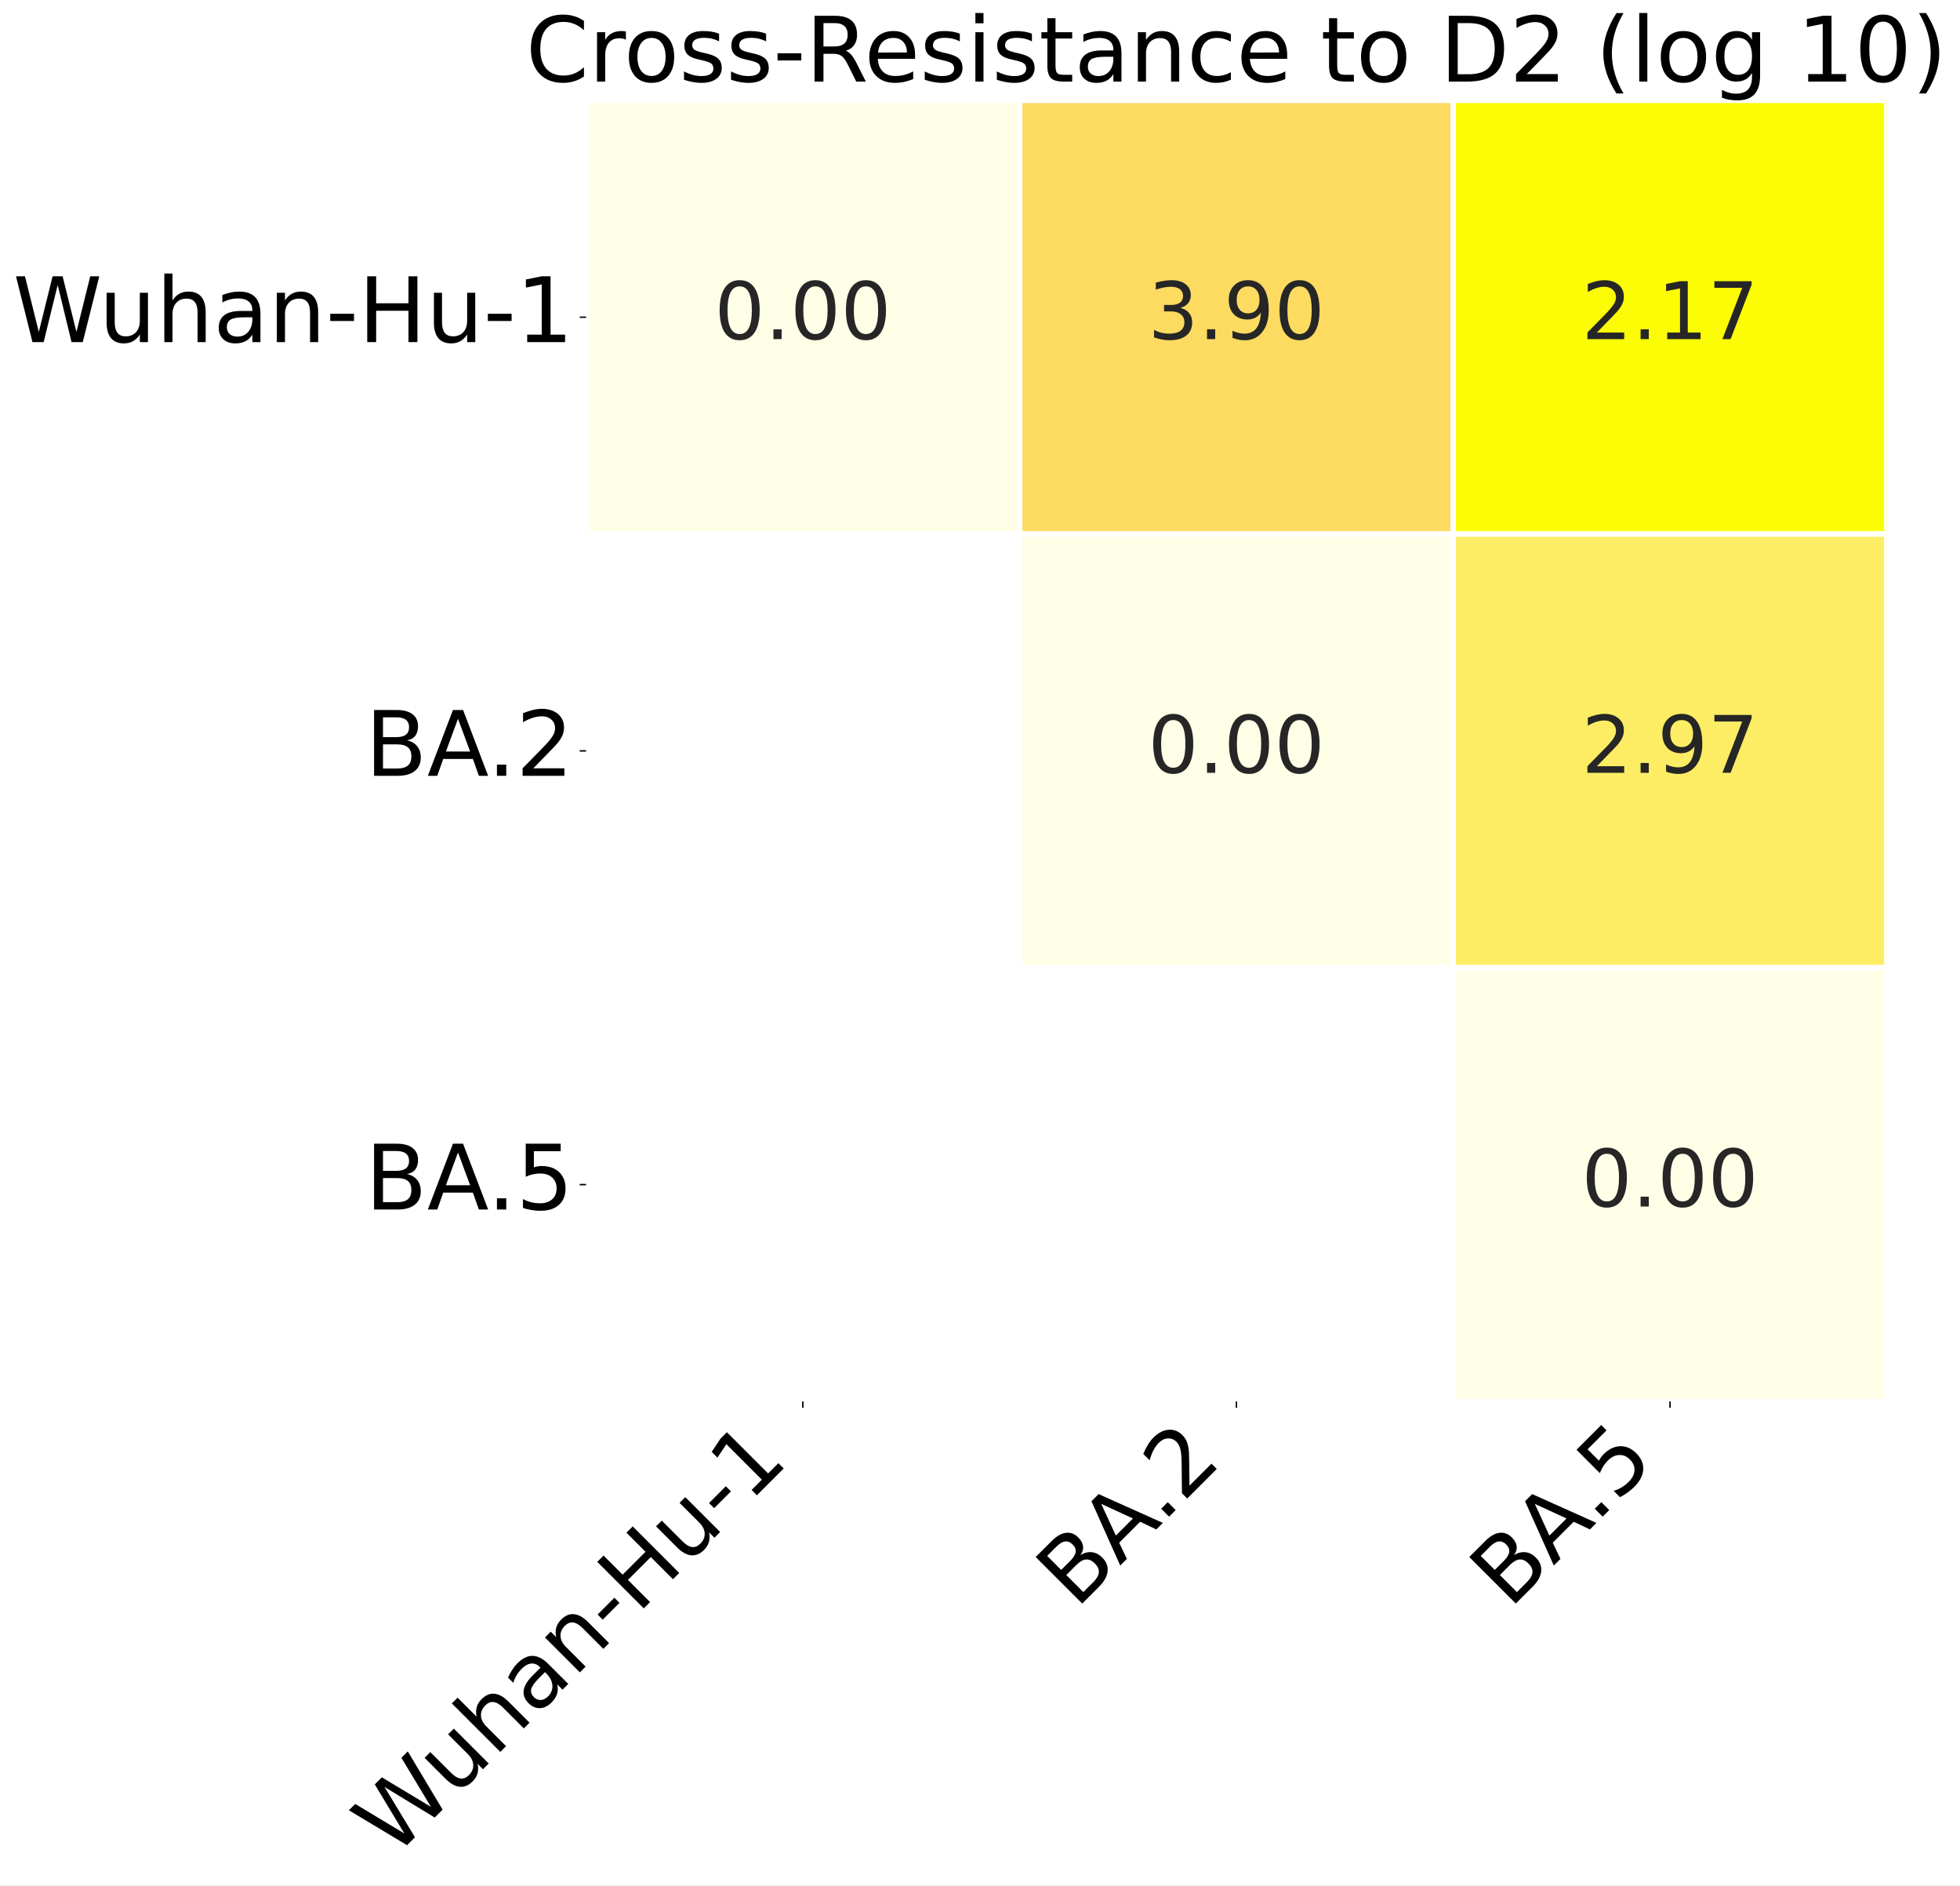
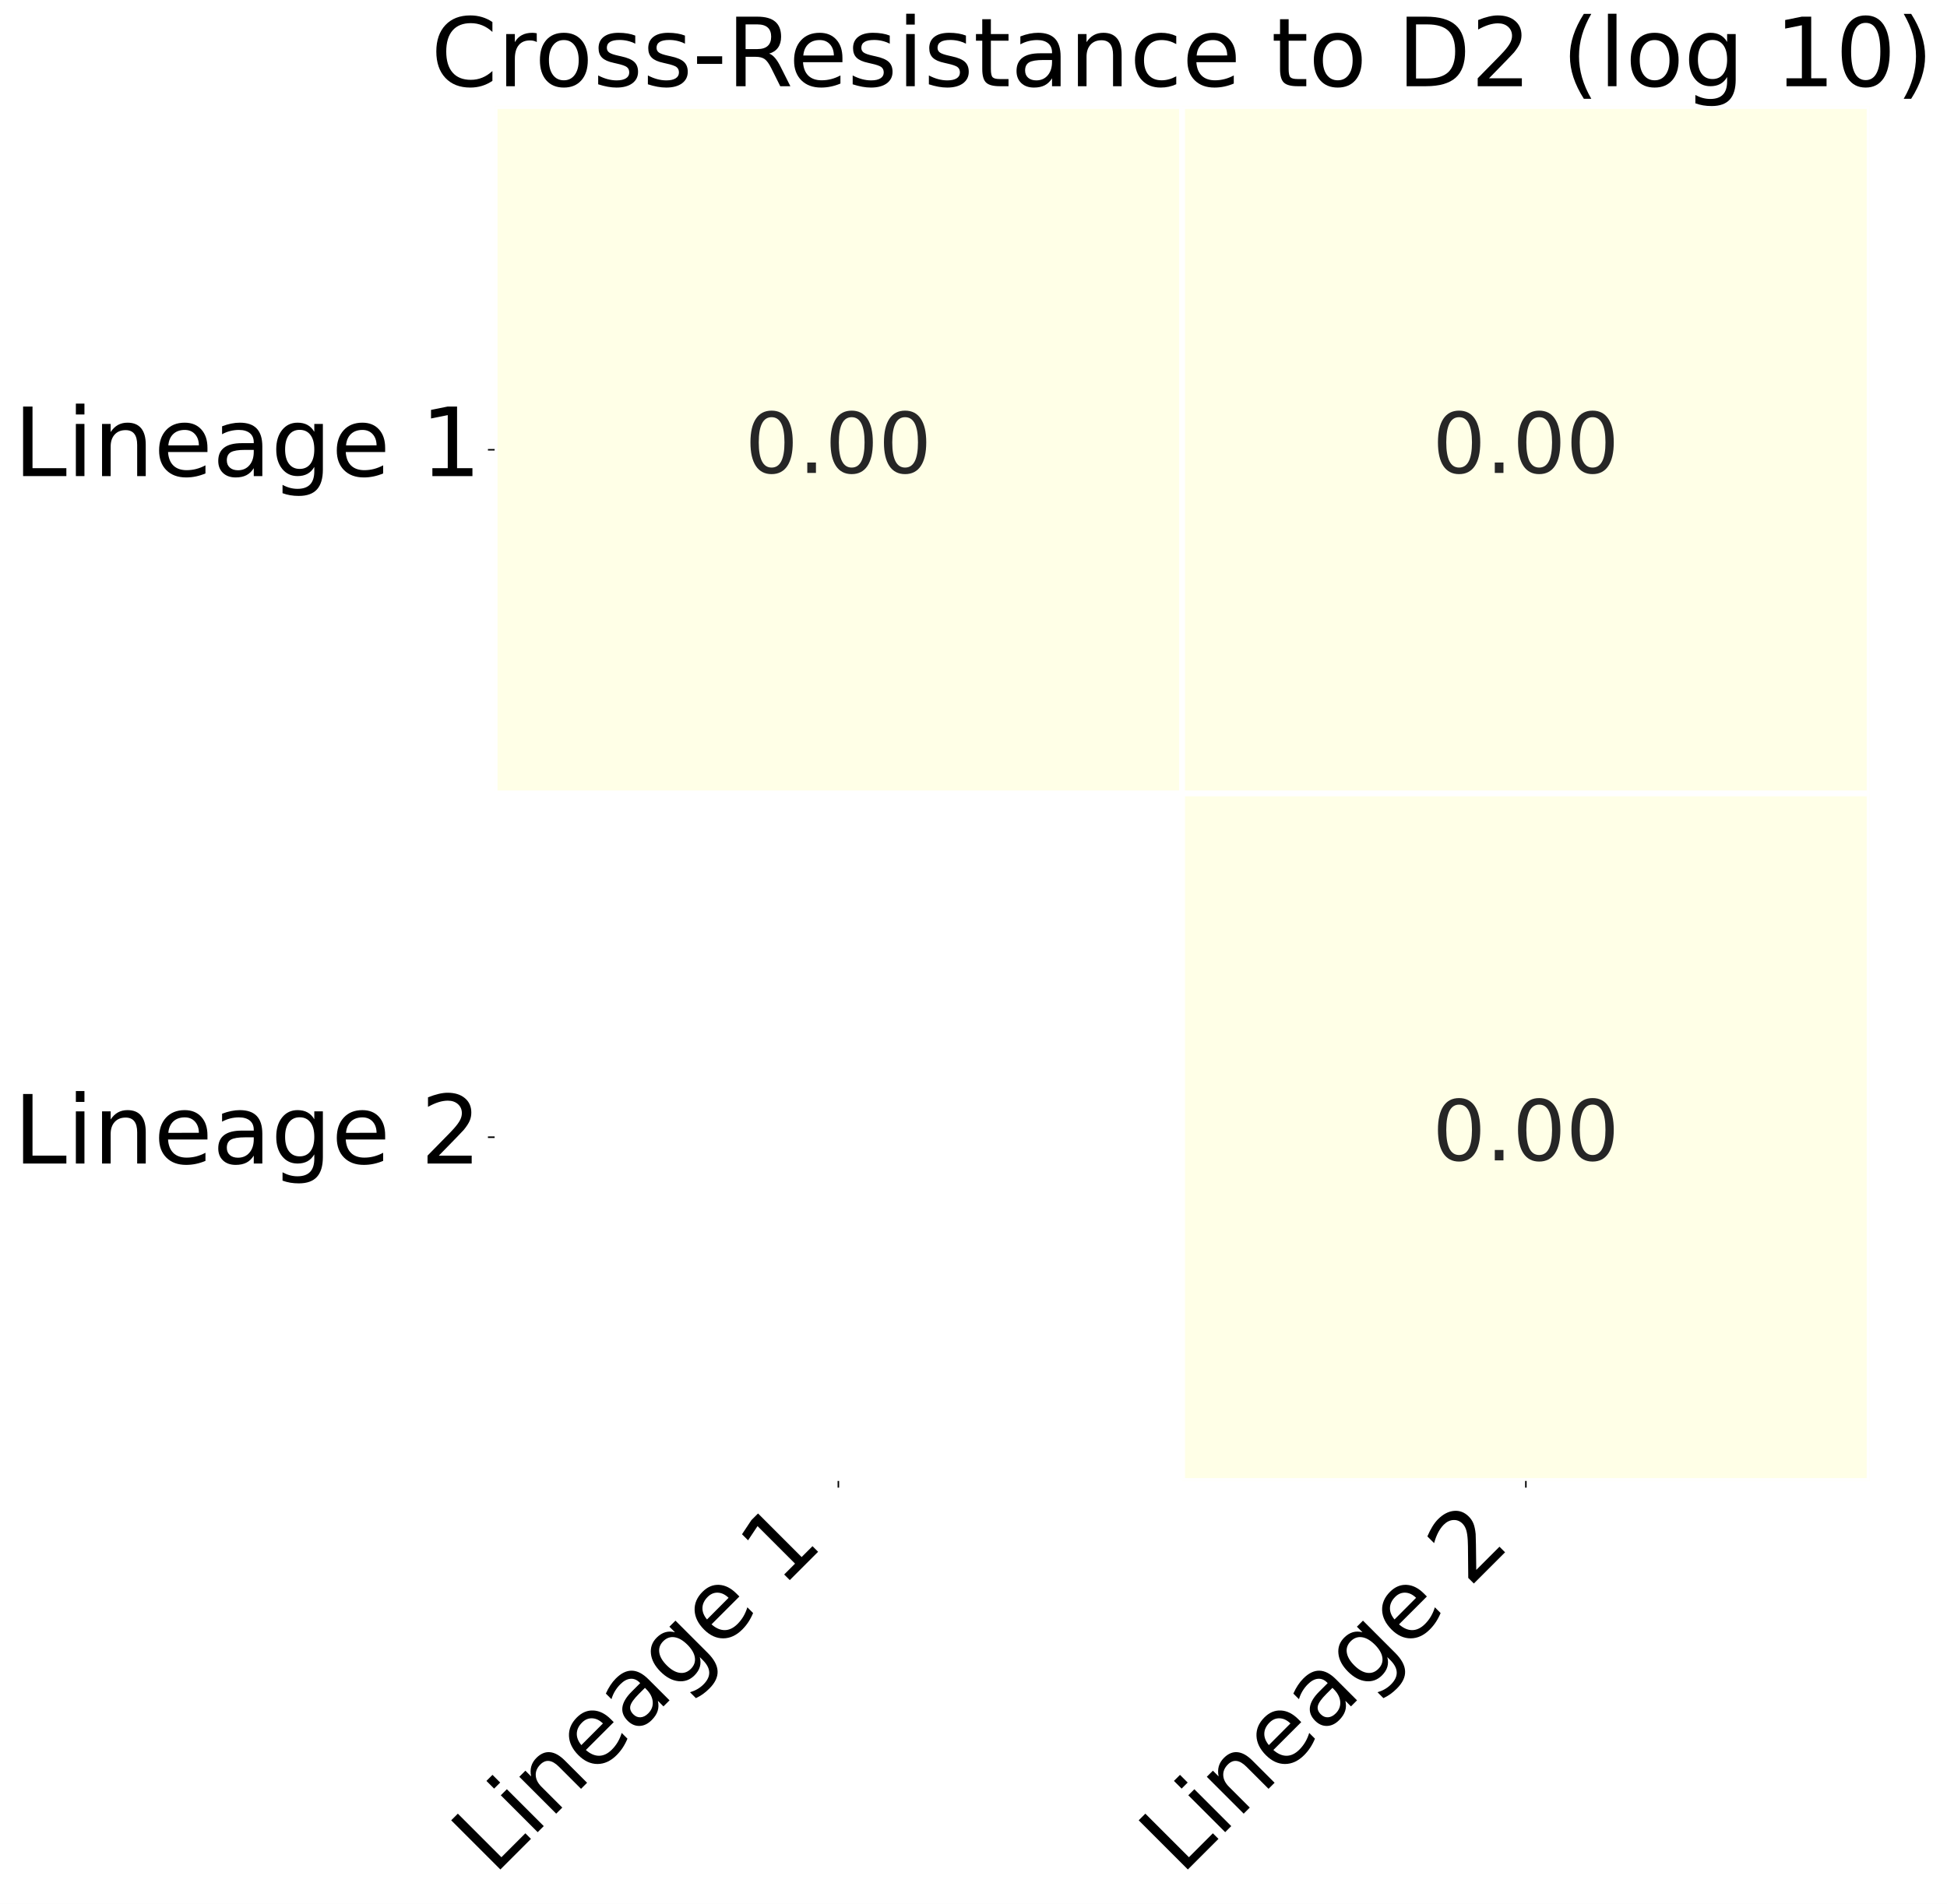
- <svg xmlns="http://www.w3.org/2000/svg" xmlns:xlink="http://www.w3.org/1999/xlink" width="1085.987pt" height="1044.29pt" viewBox="0 0 1085.987 1044.29" version="1.1">
+ <svg xmlns="http://www.w3.org/2000/svg" xmlns:xlink="http://www.w3.org/1999/xlink" width="1020.533pt" height="998.008pt" viewBox="0 0 1020.533 998.008" version="1.1">
  <defs>
    <style type="text/css">*{stroke-linejoin: round; stroke-linecap: butt}</style>
  </defs>
  <g id="figure_1">
    <g id="patch_1">
-       <path d="M 0 1044.29  L 1085.987 1044.29  L 1085.987 0  L 0 0  z " style="fill: #ffffff" />
+       <path d="M 0 998.008  L 1020.533 998.008  L 1020.533 -0  L 0 -0  z " style="fill: #ffffff" />
    </g>
    <g id="axes_1">
      <g id="patch_2">
-         <path d="M 324.708 776.311  L 1045.428 776.311  L 1045.428 55.591  L 324.708 55.591  z " style="fill: #ffffff" />
+         <path d="M 259.255 776.311  L 979.975 776.311  L 979.975 55.591  L 259.255 55.591  z " style="fill: #ffffff" />
      </g>
      <g id="QuadMesh_1">
-         <path d="M 324.708 55.591  L 564.948 55.591  L 564.948 295.831  L 324.708 295.831  L 324.708 55.591  " clip-path="url(#pcd8b3fe525)" style="fill: #ffffe7; stroke: #ffffff; stroke-width: 3" />
-         <path d="M 564.948 55.591  L 805.188 55.591  L 805.188 295.831  L 564.948 295.831  L 564.948 55.591  " clip-path="url(#pcd8b3fe525)" style="fill: #fcdb60; stroke: #ffffff; stroke-width: 3" />
-         <path d="M 805.188 55.591  L 1045.428 55.591  L 1045.428 295.831  L 805.188 295.831  L 805.188 55.591  " clip-path="url(#pcd8b3fe525)" style="fill: #fcfc06; stroke: #ffffff; stroke-width: 3" />
-         <path d="M 324.708 295.831  L 564.948 295.831  L 564.948 536.071  L 324.708 536.071  L 324.708 295.831  " clip-path="url(#pcd8b3fe525)" style="fill: none; stroke: #ffffff; stroke-width: 3" />
-         <path d="M 564.948 295.831  L 805.188 295.831  L 805.188 536.071  L 564.948 536.071  L 564.948 295.831  " clip-path="url(#pcd8b3fe525)" style="fill: #ffffe7; stroke: #ffffff; stroke-width: 3" />
-         <path d="M 805.188 295.831  L 1045.428 295.831  L 1045.428 536.071  L 805.188 536.071  L 805.188 295.831  " clip-path="url(#pcd8b3fe525)" style="fill: #fced64; stroke: #ffffff; stroke-width: 3" />
-         <path d="M 324.708 536.071  L 564.948 536.071  L 564.948 776.311  L 324.708 776.311  L 324.708 536.071  " clip-path="url(#pcd8b3fe525)" style="fill: none; stroke: #ffffff; stroke-width: 3" />
-         <path d="M 564.948 536.071  L 805.188 536.071  L 805.188 776.311  L 564.948 776.311  L 564.948 536.071  " clip-path="url(#pcd8b3fe525)" style="fill: none; stroke: #ffffff; stroke-width: 3" />
-         <path d="M 805.188 536.071  L 1045.428 536.071  L 1045.428 776.311  L 805.188 776.311  L 805.188 536.071  " clip-path="url(#pcd8b3fe525)" style="fill: #ffffe7; stroke: #ffffff; stroke-width: 3" />
+         <path d="M 259.255 55.591  L 619.615 55.591  L 619.615 415.951  L 259.255 415.951  L 259.255 55.591  " clip-path="url(#p062718bcf1)" style="fill: #ffffe7; stroke: #ffffff; stroke-width: 3" />
+         <path d="M 619.615 55.591  L 979.975 55.591  L 979.975 415.951  L 619.615 415.951  L 619.615 55.591  " clip-path="url(#p062718bcf1)" style="fill: #ffffe7; stroke: #ffffff; stroke-width: 3" />
+         <path d="M 259.255 415.951  L 619.615 415.951  L 619.615 776.311  L 259.255 776.311  L 259.255 415.951  " clip-path="url(#p062718bcf1)" style="fill: none; stroke: #ffffff; stroke-width: 3" />
+         <path d="M 619.615 415.951  L 979.975 415.951  L 979.975 776.311  L 619.615 776.311  L 619.615 415.951  " clip-path="url(#p062718bcf1)" style="fill: #ffffe7; stroke: #ffffff; stroke-width: 3" />
      </g>
      <g id="matplotlib.axis_1">
        <g id="xtick_1">
          <g id="line2d_1">
            <defs>
-               <path id="m053c777092" d="M 0 0  L 0 3.5  " style="stroke: #000000; stroke-width: 0.8" />
+               <path id="m45aec960f1" d="M 0 0  L 0 3.5  " style="stroke: #000000; stroke-width: 0.8" />
            </defs>
            <g>
-               <use xlink:href="#m053c777092" x="444.828" y="776.311" style="stroke: #000000; stroke-width: 0.8" />
+               <use xlink:href="#m45aec960f1" x="439.435" y="776.311" style="stroke: #000000; stroke-width: 0.8" />
            </g>
          </g>
          <g id="text_1">
-             <g transform="translate(217.9128 1029.737) rotate(-45) scale(0.5 -0.5)">
+             <g transform="translate(258.8021 983.455) rotate(-45) scale(0.5 -0.5)">
              <defs>
-                 <path id="DejaVuSans-57" d="M 213 4666  L 850 4666  L 1831 722  L 2809 4666  L 3519 4666  L 4500 722  L 5478 4666  L 6119 4666  L 4947 0  L 4153 0  L 3169 4050  L 2175 0  L 1381 0  L 213 4666  z " transform="scale(0.015625)" />
-                 <path id="DejaVuSans-75" d="M 544 1381  L 544 3500  L 1119 3500  L 1119 1403  Q 1119 906 1312 657  Q 1506 409 1894 409  Q 2359 409 2629 706  Q 2900 1003 2900 1516  L 2900 3500  L 3475 3500  L 3475 0  L 2900 0  L 2900 538  Q 2691 219 2414 64  Q 2138 -91 1772 -91  Q 1169 -91 856 284  Q 544 659 544 1381  z M 1991 3584  L 1991 3584  z " transform="scale(0.015625)" />
-                 <path id="DejaVuSans-68" d="M 3513 2113  L 3513 0  L 2938 0  L 2938 2094  Q 2938 2591 2744 2837  Q 2550 3084 2163 3084  Q 1697 3084 1428 2787  Q 1159 2491 1159 1978  L 1159 0  L 581 0  L 581 4863  L 1159 4863  L 1159 2956  Q 1366 3272 1645 3428  Q 1925 3584 2291 3584  Q 2894 3584 3203 3211  Q 3513 2838 3513 2113  z " transform="scale(0.015625)" />
+                 <path id="DejaVuSans-4c" d="M 628 4666  L 1259 4666  L 1259 531  L 3531 531  L 3531 0  L 628 0  L 628 4666  z " transform="scale(0.015625)" />
+                 <path id="DejaVuSans-69" d="M 603 3500  L 1178 3500  L 1178 0  L 603 0  L 603 3500  z M 603 4863  L 1178 4863  L 1178 4134  L 603 4134  L 603 4863  z " transform="scale(0.015625)" />
+                 <path id="DejaVuSans-6e" d="M 3513 2113  L 3513 0  L 2938 0  L 2938 2094  Q 2938 2591 2744 2837  Q 2550 3084 2163 3084  Q 1697 3084 1428 2787  Q 1159 2491 1159 1978  L 1159 0  L 581 0  L 581 3500  L 1159 3500  L 1159 2956  Q 1366 3272 1645 3428  Q 1925 3584 2291 3584  Q 2894 3584 3203 3211  Q 3513 2838 3513 2113  z " transform="scale(0.015625)" />
+                 <path id="DejaVuSans-65" d="M 3597 1894  L 3597 1613  L 953 1613  Q 991 1019 1311 708  Q 1631 397 2203 397  Q 2534 397 2845 478  Q 3156 559 3463 722  L 3463 178  Q 3153 47 2828 -22  Q 2503 -91 2169 -91  Q 1331 -91 842 396  Q 353 884 353 1716  Q 353 2575 817 3079  Q 1281 3584 2069 3584  Q 2775 3584 3186 3129  Q 3597 2675 3597 1894  z M 3022 2063  Q 3016 2534 2758 2815  Q 2500 3097 2075 3097  Q 1594 3097 1305 2825  Q 1016 2553 972 2059  L 3022 2063  z " transform="scale(0.015625)" />
                <path id="DejaVuSans-61" d="M 2194 1759  Q 1497 1759 1228 1600  Q 959 1441 959 1056  Q 959 750 1161 570  Q 1363 391 1709 391  Q 2188 391 2477 730  Q 2766 1069 2766 1631  L 2766 1759  L 2194 1759  z M 3341 1997  L 3341 0  L 2766 0  L 2766 531  Q 2569 213 2275 61  Q 1981 -91 1556 -91  Q 1019 -91 701 211  Q 384 513 384 1019  Q 384 1609 779 1909  Q 1175 2209 1959 2209  L 2766 2209  L 2766 2266  Q 2766 2663 2505 2880  Q 2244 3097 1772 3097  Q 1472 3097 1187 3025  Q 903 2953 641 2809  L 641 3341  Q 956 3463 1253 3523  Q 1550 3584 1831 3584  Q 2591 3584 2966 3190  Q 3341 2797 3341 1997  z " transform="scale(0.015625)" />
-                 <path id="DejaVuSans-6e" d="M 3513 2113  L 3513 0  L 2938 0  L 2938 2094  Q 2938 2591 2744 2837  Q 2550 3084 2163 3084  Q 1697 3084 1428 2787  Q 1159 2491 1159 1978  L 1159 0  L 581 0  L 581 3500  L 1159 3500  L 1159 2956  Q 1366 3272 1645 3428  Q 1925 3584 2291 3584  Q 2894 3584 3203 3211  Q 3513 2838 3513 2113  z " transform="scale(0.015625)" />
-                 <path id="DejaVuSans-2d" d="M 313 2009  L 1997 2009  L 1997 1497  L 313 1497  L 313 2009  z " transform="scale(0.015625)" />
-                 <path id="DejaVuSans-48" d="M 628 4666  L 1259 4666  L 1259 2753  L 3553 2753  L 3553 4666  L 4184 4666  L 4184 0  L 3553 0  L 3553 2222  L 1259 2222  L 1259 0  L 628 0  L 628 4666  z " transform="scale(0.015625)" />
+                 <path id="DejaVuSans-67" d="M 2906 1791  Q 2906 2416 2648 2759  Q 2391 3103 1925 3103  Q 1463 3103 1205 2759  Q 947 2416 947 1791  Q 947 1169 1205 825  Q 1463 481 1925 481  Q 2391 481 2648 825  Q 2906 1169 2906 1791  z M 3481 434  Q 3481 -459 3084 -895  Q 2688 -1331 1869 -1331  Q 1566 -1331 1297 -1286  Q 1028 -1241 775 -1147  L 775 -588  Q 1028 -725 1275 -790  Q 1522 -856 1778 -856  Q 2344 -856 2625 -561  Q 2906 -266 2906 331  L 2906 616  Q 2728 306 2450 153  Q 2172 0 1784 0  Q 1141 0 747 490  Q 353 981 353 1791  Q 353 2603 747 3093  Q 1141 3584 1784 3584  Q 2172 3584 2450 3431  Q 2728 3278 2906 2969  L 2906 3500  L 3481 3500  L 3481 434  z " transform="scale(0.015625)" />
+                 <path id="DejaVuSans-20" transform="scale(0.015625)" />
                <path id="DejaVuSans-31" d="M 794 531  L 1825 531  L 1825 4091  L 703 3866  L 703 4441  L 1819 4666  L 2450 4666  L 2450 531  L 3481 531  L 3481 0  L 794 0  L 794 531  z " transform="scale(0.015625)" />
              </defs>
-               <use xlink:href="#DejaVuSans-57" />
-               <use xlink:href="#DejaVuSans-75" x="95.252" />
-               <use xlink:href="#DejaVuSans-68" x="158.631" />
-               <use xlink:href="#DejaVuSans-61" x="222.01" />
-               <use xlink:href="#DejaVuSans-6e" x="283.289" />
-               <use xlink:href="#DejaVuSans-2d" x="346.668" />
-               <use xlink:href="#DejaVuSans-48" x="382.752" />
-               <use xlink:href="#DejaVuSans-75" x="457.947" />
-               <use xlink:href="#DejaVuSans-2d" x="521.326" />
-               <use xlink:href="#DejaVuSans-31" x="557.41" />
+               <use xlink:href="#DejaVuSans-4c" />
+               <use xlink:href="#DejaVuSans-69" x="55.713" />
+               <use xlink:href="#DejaVuSans-6e" x="83.496" />
+               <use xlink:href="#DejaVuSans-65" x="146.875" />
+               <use xlink:href="#DejaVuSans-61" x="208.398" />
+               <use xlink:href="#DejaVuSans-67" x="269.678" />
+               <use xlink:href="#DejaVuSans-65" x="333.154" />
+               <use xlink:href="#DejaVuSans-20" x="394.678" />
+               <use xlink:href="#DejaVuSans-31" x="426.465" />
            </g>
          </g>
        </g>
        <g id="xtick_2">
          <g id="line2d_2">
            <g>
-               <use xlink:href="#m053c777092" x="685.068" y="776.311" style="stroke: #000000; stroke-width: 0.8" />
+               <use xlink:href="#m45aec960f1" x="799.795" y="776.311" style="stroke: #000000; stroke-width: 0.8" />
            </g>
          </g>
          <g id="text_2">
-             <g transform="translate(596.1602 891.73) rotate(-45) scale(0.5 -0.5)">
+             <g transform="translate(619.1621 983.455) rotate(-45) scale(0.5 -0.5)">
              <defs>
-                 <path id="DejaVuSans-42" d="M 1259 2228  L 1259 519  L 2272 519  Q 2781 519 3026 730  Q 3272 941 3272 1375  Q 3272 1813 3026 2020  Q 2781 2228 2272 2228  L 1259 2228  z M 1259 4147  L 1259 2741  L 2194 2741  Q 2656 2741 2882 2914  Q 3109 3088 3109 3444  Q 3109 3797 2882 3972  Q 2656 4147 2194 4147  L 1259 4147  z M 628 4666  L 2241 4666  Q 2963 4666 3353 4366  Q 3744 4066 3744 3513  Q 3744 3084 3544 2831  Q 3344 2578 2956 2516  Q 3422 2416 3680 2098  Q 3938 1781 3938 1306  Q 3938 681 3513 340  Q 3088 0 2303 0  L 628 0  L 628 4666  z " transform="scale(0.015625)" />
-                 <path id="DejaVuSans-41" d="M 2188 4044  L 1331 1722  L 3047 1722  L 2188 4044  z M 1831 4666  L 2547 4666  L 4325 0  L 3669 0  L 3244 1197  L 1141 1197  L 716 0  L 50 0  L 1831 4666  z " transform="scale(0.015625)" />
-                 <path id="DejaVuSans-2e" d="M 684 794  L 1344 794  L 1344 0  L 684 0  L 684 794  z " transform="scale(0.015625)" />
                <path id="DejaVuSans-32" d="M 1228 531  L 3431 531  L 3431 0  L 469 0  L 469 531  Q 828 903 1448 1529  Q 2069 2156 2228 2338  Q 2531 2678 2651 2914  Q 2772 3150 2772 3378  Q 2772 3750 2511 3984  Q 2250 4219 1831 4219  Q 1534 4219 1204 4116  Q 875 4013 500 3803  L 500 4441  Q 881 4594 1212 4672  Q 1544 4750 1819 4750  Q 2544 4750 2975 4387  Q 3406 4025 3406 3419  Q 3406 3131 3298 2873  Q 3191 2616 2906 2266  Q 2828 2175 2409 1742  Q 1991 1309 1228 531  z " transform="scale(0.015625)" />
              </defs>
-               <use xlink:href="#DejaVuSans-42" />
-               <use xlink:href="#DejaVuSans-41" x="68.604" />
-               <use xlink:href="#DejaVuSans-2e" x="135.262" />
-               <use xlink:href="#DejaVuSans-32" x="167.049" />
-             </g>
-           </g>
-         </g>
-         <g id="xtick_3">
-           <g id="line2d_3">
-             <g>
-               <use xlink:href="#m053c777092" x="925.308" y="776.311" style="stroke: #000000; stroke-width: 0.8" />
-             </g>
-           </g>
-           <g id="text_3">
-             <g transform="translate(836.4002 891.73) rotate(-45) scale(0.5 -0.5)">
-               <defs>
-                 <path id="DejaVuSans-35" d="M 691 4666  L 3169 4666  L 3169 4134  L 1269 4134  L 1269 2991  Q 1406 3038 1543 3061  Q 1681 3084 1819 3084  Q 2600 3084 3056 2656  Q 3513 2228 3513 1497  Q 3513 744 3044 326  Q 2575 -91 1722 -91  Q 1428 -91 1123 -41  Q 819 9 494 109  L 494 744  Q 775 591 1075 516  Q 1375 441 1709 441  Q 2250 441 2565 725  Q 2881 1009 2881 1497  Q 2881 1984 2565 2268  Q 2250 2553 1709 2553  Q 1456 2553 1204 2497  Q 953 2441 691 2322  L 691 4666  z " transform="scale(0.015625)" />
-               </defs>
-               <use xlink:href="#DejaVuSans-42" />
-               <use xlink:href="#DejaVuSans-41" x="68.604" />
-               <use xlink:href="#DejaVuSans-2e" x="135.262" />
-               <use xlink:href="#DejaVuSans-35" x="167.049" />
+               <use xlink:href="#DejaVuSans-4c" />
+               <use xlink:href="#DejaVuSans-69" x="55.713" />
+               <use xlink:href="#DejaVuSans-6e" x="83.496" />
+               <use xlink:href="#DejaVuSans-65" x="146.875" />
+               <use xlink:href="#DejaVuSans-61" x="208.398" />
+               <use xlink:href="#DejaVuSans-67" x="269.678" />
+               <use xlink:href="#DejaVuSans-65" x="333.154" />
+               <use xlink:href="#DejaVuSans-20" x="394.678" />
+               <use xlink:href="#DejaVuSans-32" x="426.465" />
            </g>
          </g>
        </g>
      </g>
      <g id="matplotlib.axis_2">
        <g id="ytick_1">
+           <g id="line2d_3">
+             <defs>
+               <path id="m65fff37f29" d="M 0 0  L -3.5 0  " style="stroke: #000000; stroke-width: 0.8" />
+             </defs>
+             <g>
+               <use xlink:href="#m65fff37f29" x="259.255" y="235.771" style="stroke: #000000; stroke-width: 0.8" />
+             </g>
+           </g>
+           <g id="text_3">
+             <g transform="translate(7.2 249.5675) scale(0.5 -0.5)">
+               <use xlink:href="#DejaVuSans-4c" />
+               <use xlink:href="#DejaVuSans-69" x="55.713" />
+               <use xlink:href="#DejaVuSans-6e" x="83.496" />
+               <use xlink:href="#DejaVuSans-65" x="146.875" />
+               <use xlink:href="#DejaVuSans-61" x="208.398" />
+               <use xlink:href="#DejaVuSans-67" x="269.678" />
+               <use xlink:href="#DejaVuSans-65" x="333.154" />
+               <use xlink:href="#DejaVuSans-20" x="394.678" />
+               <use xlink:href="#DejaVuSans-31" x="426.465" />
+             </g>
+           </g>
+         </g>
+         <g id="ytick_2">
          <g id="line2d_4">
-             <defs>
-               <path id="m44995d6b84" d="M 0 0  L -3.5 0  " style="stroke: #000000; stroke-width: 0.8" />
-             </defs>
-             <g>
-               <use xlink:href="#m44995d6b84" x="324.708" y="175.711" style="stroke: #000000; stroke-width: 0.8" />
+             <g>
+               <use xlink:href="#m65fff37f29" x="259.255" y="596.131" style="stroke: #000000; stroke-width: 0.8" />
            </g>
          </g>
          <g id="text_4">
-             <g transform="translate(7.2 189.5075) scale(0.5 -0.5)">
-               <use xlink:href="#DejaVuSans-57" />
-               <use xlink:href="#DejaVuSans-75" x="95.252" />
-               <use xlink:href="#DejaVuSans-68" x="158.631" />
-               <use xlink:href="#DejaVuSans-61" x="222.01" />
-               <use xlink:href="#DejaVuSans-6e" x="283.289" />
-               <use xlink:href="#DejaVuSans-2d" x="346.668" />
-               <use xlink:href="#DejaVuSans-48" x="382.752" />
-               <use xlink:href="#DejaVuSans-75" x="457.947" />
-               <use xlink:href="#DejaVuSans-2d" x="521.326" />
-               <use xlink:href="#DejaVuSans-31" x="557.41" />
-             </g>
-           </g>
-         </g>
-         <g id="ytick_2">
-           <g id="line2d_5">
-             <g>
-               <use xlink:href="#m44995d6b84" x="324.708" y="415.951" style="stroke: #000000; stroke-width: 0.8" />
-             </g>
-           </g>
-           <g id="text_5">
-             <g transform="translate(202.3719 429.7475) scale(0.5 -0.5)">
-               <use xlink:href="#DejaVuSans-42" />
-               <use xlink:href="#DejaVuSans-41" x="68.604" />
-               <use xlink:href="#DejaVuSans-2e" x="135.262" />
-               <use xlink:href="#DejaVuSans-32" x="167.049" />
-             </g>
-           </g>
-         </g>
-         <g id="ytick_3">
-           <g id="line2d_6">
-             <g>
-               <use xlink:href="#m44995d6b84" x="324.708" y="656.191" style="stroke: #000000; stroke-width: 0.8" />
-             </g>
-           </g>
-           <g id="text_6">
-             <g transform="translate(202.3719 669.9875) scale(0.5 -0.5)">
-               <use xlink:href="#DejaVuSans-42" />
-               <use xlink:href="#DejaVuSans-41" x="68.604" />
-               <use xlink:href="#DejaVuSans-2e" x="135.262" />
-               <use xlink:href="#DejaVuSans-35" x="167.049" />
-             </g>
-           </g>
-         </g>
-       </g>
-       <g id="text_7">
-         <g style="fill: #262626" transform="translate(395.8434 187.8519) scale(0.44 -0.44)">
+             <g transform="translate(7.2 609.9275) scale(0.5 -0.5)">
+               <use xlink:href="#DejaVuSans-4c" />
+               <use xlink:href="#DejaVuSans-69" x="55.713" />
+               <use xlink:href="#DejaVuSans-6e" x="83.496" />
+               <use xlink:href="#DejaVuSans-65" x="146.875" />
+               <use xlink:href="#DejaVuSans-61" x="208.398" />
+               <use xlink:href="#DejaVuSans-67" x="269.678" />
+               <use xlink:href="#DejaVuSans-65" x="333.154" />
+               <use xlink:href="#DejaVuSans-20" x="394.678" />
+               <use xlink:href="#DejaVuSans-32" x="426.465" />
+             </g>
+           </g>
+         </g>
+       </g>
+       <g id="text_5">
+         <g style="fill: #262626" transform="translate(390.4503 247.9119) scale(0.44 -0.44)">
          <defs>
            <path id="DejaVuSans-30" d="M 2034 4250  Q 1547 4250 1301 3770  Q 1056 3291 1056 2328  Q 1056 1369 1301 889  Q 1547 409 2034 409  Q 2525 409 2770 889  Q 3016 1369 3016 2328  Q 3016 3291 2770 3770  Q 2525 4250 2034 4250  z M 2034 4750  Q 2819 4750 3233 4129  Q 3647 3509 3647 2328  Q 3647 1150 3233 529  Q 2819 -91 2034 -91  Q 1250 -91 836 529  Q 422 1150 422 2328  Q 422 3509 836 4129  Q 1250 4750 2034 4750  z " transform="scale(0.015625)" />
+             <path id="DejaVuSans-2e" d="M 684 794  L 1344 794  L 1344 0  L 684 0  L 684 794  z " transform="scale(0.015625)" />
          </defs>
          <use xlink:href="#DejaVuSans-30" />
          <use xlink:href="#DejaVuSans-2e" x="63.623" />
          <use xlink:href="#DejaVuSans-30" x="95.41" />
          <use xlink:href="#DejaVuSans-30" x="159.033" />
        </g>
      </g>
-       <g id="text_8">
-         <g style="fill: #262626" transform="translate(636.0834 187.8519) scale(0.44 -0.44)">
-           <defs>
-             <path id="DejaVuSans-33" d="M 2597 2516  Q 3050 2419 3304 2112  Q 3559 1806 3559 1356  Q 3559 666 3084 287  Q 2609 -91 1734 -91  Q 1441 -91 1130 -33  Q 819 25 488 141  L 488 750  Q 750 597 1062 519  Q 1375 441 1716 441  Q 2309 441 2620 675  Q 2931 909 2931 1356  Q 2931 1769 2642 2001  Q 2353 2234 1838 2234  L 1294 2234  L 1294 2753  L 1863 2753  Q 2328 2753 2575 2939  Q 2822 3125 2822 3475  Q 2822 3834 2567 4026  Q 2313 4219 1838 4219  Q 1578 4219 1281 4162  Q 984 4106 628 3988  L 628 4550  Q 988 4650 1302 4700  Q 1616 4750 1894 4750  Q 2613 4750 3031 4423  Q 3450 4097 3450 3541  Q 3450 3153 3228 2886  Q 3006 2619 2597 2516  z " transform="scale(0.015625)" />
-             <path id="DejaVuSans-39" d="M 703 97  L 703 672  Q 941 559 1184 500  Q 1428 441 1663 441  Q 2288 441 2617 861  Q 2947 1281 2994 2138  Q 2813 1869 2534 1725  Q 2256 1581 1919 1581  Q 1219 1581 811 2004  Q 403 2428 403 3163  Q 403 3881 828 4315  Q 1253 4750 1959 4750  Q 2769 4750 3195 4129  Q 3622 3509 3622 2328  Q 3622 1225 3098 567  Q 2575 -91 1691 -91  Q 1453 -91 1209 -44  Q 966 3 703 97  z M 1959 2075  Q 2384 2075 2632 2365  Q 2881 2656 2881 3163  Q 2881 3666 2632 3958  Q 2384 4250 1959 4250  Q 1534 4250 1286 3958  Q 1038 3666 1038 3163  Q 1038 2656 1286 2365  Q 1534 2075 1959 2075  z " transform="scale(0.015625)" />
-           </defs>
-           <use xlink:href="#DejaVuSans-33" />
-           <use xlink:href="#DejaVuSans-2e" x="63.623" />
-           <use xlink:href="#DejaVuSans-39" x="95.41" />
-           <use xlink:href="#DejaVuSans-30" x="159.033" />
-         </g>
-       </g>
-       <g id="text_9">
-         <g style="fill: #262626" transform="translate(876.3234 187.8519) scale(0.44 -0.44)">
-           <defs>
-             <path id="DejaVuSans-37" d="M 525 4666  L 3525 4666  L 3525 4397  L 1831 0  L 1172 0  L 2766 4134  L 525 4134  L 525 4666  z " transform="scale(0.015625)" />
-           </defs>
-           <use xlink:href="#DejaVuSans-32" />
-           <use xlink:href="#DejaVuSans-2e" x="63.623" />
-           <use xlink:href="#DejaVuSans-31" x="95.41" />
-           <use xlink:href="#DejaVuSans-37" x="159.033" />
-         </g>
-       </g>
-       <g id="text_10">
-         <g style="fill: #262626" transform="translate(636.0834 428.0919) scale(0.44 -0.44)">
+       <g id="text_6">
+         <g style="fill: #262626" transform="translate(750.8103 247.9119) scale(0.44 -0.44)">
          <use xlink:href="#DejaVuSans-30" />
          <use xlink:href="#DejaVuSans-2e" x="63.623" />
          <use xlink:href="#DejaVuSans-30" x="95.41" />
          <use xlink:href="#DejaVuSans-30" x="159.033" />
        </g>
      </g>
-       <g id="text_11">
-         <g style="fill: #262626" transform="translate(876.3234 428.0919) scale(0.44 -0.44)">
-           <use xlink:href="#DejaVuSans-32" />
-           <use xlink:href="#DejaVuSans-2e" x="63.623" />
-           <use xlink:href="#DejaVuSans-39" x="95.41" />
-           <use xlink:href="#DejaVuSans-37" x="159.033" />
-         </g>
-       </g>
-       <g id="text_12">
-         <g style="fill: #262626" transform="translate(876.3234 668.3319) scale(0.44 -0.44)">
+       <g id="text_7">
+         <g style="fill: #262626" transform="translate(750.8103 608.2719) scale(0.44 -0.44)">
          <use xlink:href="#DejaVuSans-30" />
          <use xlink:href="#DejaVuSans-2e" x="63.623" />
          <use xlink:href="#DejaVuSans-30" x="95.41" />
          <use xlink:href="#DejaVuSans-30" x="159.033" />
        </g>
      </g>
-       <g id="text_13">
-         <g transform="translate(291.3491 45.19219) scale(0.5 -0.5)">
+       <g id="text_8">
+         <g transform="translate(225.8959 45.19219) scale(0.5 -0.5)">
          <defs>
            <path id="DejaVuSans-43" d="M 4122 4306  L 4122 3641  Q 3803 3938 3442 4084  Q 3081 4231 2675 4231  Q 1875 4231 1450 3742  Q 1025 3253 1025 2328  Q 1025 1406 1450 917  Q 1875 428 2675 428  Q 3081 428 3442 575  Q 3803 722 4122 1019  L 4122 359  Q 3791 134 3420 21  Q 3050 -91 2638 -91  Q 1578 -91 968 557  Q 359 1206 359 2328  Q 359 3453 968 4101  Q 1578 4750 2638 4750  Q 3056 4750 3426 4639  Q 3797 4528 4122 4306  z " transform="scale(0.015625)" />
            <path id="DejaVuSans-72" d="M 2631 2963  Q 2534 3019 2420 3045  Q 2306 3072 2169 3072  Q 1681 3072 1420 2755  Q 1159 2438 1159 1844  L 1159 0  L 581 0  L 581 3500  L 1159 3500  L 1159 2956  Q 1341 3275 1631 3429  Q 1922 3584 2338 3584  Q 2397 3584 2469 3576  Q 2541 3569 2628 3553  L 2631 2963  z " transform="scale(0.015625)" />
            <path id="DejaVuSans-6f" d="M 1959 3097  Q 1497 3097 1228 2736  Q 959 2375 959 1747  Q 959 1119 1226 758  Q 1494 397 1959 397  Q 2419 397 2687 759  Q 2956 1122 2956 1747  Q 2956 2369 2687 2733  Q 2419 3097 1959 3097  z M 1959 3584  Q 2709 3584 3137 3096  Q 3566 2609 3566 1747  Q 3566 888 3137 398  Q 2709 -91 1959 -91  Q 1206 -91 779 398  Q 353 888 353 1747  Q 353 2609 779 3096  Q 1206 3584 1959 3584  z " transform="scale(0.015625)" />
            <path id="DejaVuSans-73" d="M 2834 3397  L 2834 2853  Q 2591 2978 2328 3040  Q 2066 3103 1784 3103  Q 1356 3103 1142 2972  Q 928 2841 928 2578  Q 928 2378 1081 2264  Q 1234 2150 1697 2047  L 1894 2003  Q 2506 1872 2764 1633  Q 3022 1394 3022 966  Q 3022 478 2636 193  Q 2250 -91 1575 -91  Q 1294 -91 989 -36  Q 684 19 347 128  L 347 722  Q 666 556 975 473  Q 1284 391 1588 391  Q 1994 391 2212 530  Q 2431 669 2431 922  Q 2431 1156 2273 1281  Q 2116 1406 1581 1522  L 1381 1569  Q 847 1681 609 1914  Q 372 2147 372 2553  Q 372 3047 722 3315  Q 1072 3584 1716 3584  Q 2034 3584 2315 3537  Q 2597 3491 2834 3397  z " transform="scale(0.015625)" />
+             <path id="DejaVuSans-2d" d="M 313 2009  L 1997 2009  L 1997 1497  L 313 1497  L 313 2009  z " transform="scale(0.015625)" />
            <path id="DejaVuSans-52" d="M 2841 2188  Q 3044 2119 3236 1894  Q 3428 1669 3622 1275  L 4263 0  L 3584 0  L 2988 1197  Q 2756 1666 2539 1819  Q 2322 1972 1947 1972  L 1259 1972  L 1259 0  L 628 0  L 628 4666  L 2053 4666  Q 2853 4666 3247 4331  Q 3641 3997 3641 3322  Q 3641 2881 3436 2590  Q 3231 2300 2841 2188  z M 1259 4147  L 1259 2491  L 2053 2491  Q 2509 2491 2742 2702  Q 2975 2913 2975 3322  Q 2975 3731 2742 3939  Q 2509 4147 2053 4147  L 1259 4147  z " transform="scale(0.015625)" />
-             <path id="DejaVuSans-65" d="M 3597 1894  L 3597 1613  L 953 1613  Q 991 1019 1311 708  Q 1631 397 2203 397  Q 2534 397 2845 478  Q 3156 559 3463 722  L 3463 178  Q 3153 47 2828 -22  Q 2503 -91 2169 -91  Q 1331 -91 842 396  Q 353 884 353 1716  Q 353 2575 817 3079  Q 1281 3584 2069 3584  Q 2775 3584 3186 3129  Q 3597 2675 3597 1894  z M 3022 2063  Q 3016 2534 2758 2815  Q 2500 3097 2075 3097  Q 1594 3097 1305 2825  Q 1016 2553 972 2059  L 3022 2063  z " transform="scale(0.015625)" />
-             <path id="DejaVuSans-69" d="M 603 3500  L 1178 3500  L 1178 0  L 603 0  L 603 3500  z M 603 4863  L 1178 4863  L 1178 4134  L 603 4134  L 603 4863  z " transform="scale(0.015625)" />
            <path id="DejaVuSans-74" d="M 1172 4494  L 1172 3500  L 2356 3500  L 2356 3053  L 1172 3053  L 1172 1153  Q 1172 725 1289 603  Q 1406 481 1766 481  L 2356 481  L 2356 0  L 1766 0  Q 1100 0 847 248  Q 594 497 594 1153  L 594 3053  L 172 3053  L 172 3500  L 594 3500  L 594 4494  L 1172 4494  z " transform="scale(0.015625)" />
            <path id="DejaVuSans-63" d="M 3122 3366  L 3122 2828  Q 2878 2963 2633 3030  Q 2388 3097 2138 3097  Q 1578 3097 1268 2742  Q 959 2388 959 1747  Q 959 1106 1268 751  Q 1578 397 2138 397  Q 2388 397 2633 464  Q 2878 531 3122 666  L 3122 134  Q 2881 22 2623 -34  Q 2366 -91 2075 -91  Q 1284 -91 818 406  Q 353 903 353 1747  Q 353 2603 823 3093  Q 1294 3584 2113 3584  Q 2378 3584 2631 3529  Q 2884 3475 3122 3366  z " transform="scale(0.015625)" />
-             <path id="DejaVuSans-20" transform="scale(0.015625)" />
            <path id="DejaVuSans-44" d="M 1259 4147  L 1259 519  L 2022 519  Q 2988 519 3436 956  Q 3884 1394 3884 2338  Q 3884 3275 3436 3711  Q 2988 4147 2022 4147  L 1259 4147  z M 628 4666  L 1925 4666  Q 3281 4666 3915 4102  Q 4550 3538 4550 2338  Q 4550 1131 3912 565  Q 3275 0 1925 0  L 628 0  L 628 4666  z " transform="scale(0.015625)" />
            <path id="DejaVuSans-28" d="M 1984 4856  Q 1566 4138 1362 3434  Q 1159 2731 1159 2009  Q 1159 1288 1364 580  Q 1569 -128 1984 -844  L 1484 -844  Q 1016 -109 783 600  Q 550 1309 550 2009  Q 550 2706 781 3412  Q 1013 4119 1484 4856  L 1984 4856  z " transform="scale(0.015625)" />
            <path id="DejaVuSans-6c" d="M 603 4863  L 1178 4863  L 1178 0  L 603 0  L 603 4863  z " transform="scale(0.015625)" />
-             <path id="DejaVuSans-67" d="M 2906 1791  Q 2906 2416 2648 2759  Q 2391 3103 1925 3103  Q 1463 3103 1205 2759  Q 947 2416 947 1791  Q 947 1169 1205 825  Q 1463 481 1925 481  Q 2391 481 2648 825  Q 2906 1169 2906 1791  z M 3481 434  Q 3481 -459 3084 -895  Q 2688 -1331 1869 -1331  Q 1566 -1331 1297 -1286  Q 1028 -1241 775 -1147  L 775 -588  Q 1028 -725 1275 -790  Q 1522 -856 1778 -856  Q 2344 -856 2625 -561  Q 2906 -266 2906 331  L 2906 616  Q 2728 306 2450 153  Q 2172 0 1784 0  Q 1141 0 747 490  Q 353 981 353 1791  Q 353 2603 747 3093  Q 1141 3584 1784 3584  Q 2172 3584 2450 3431  Q 2728 3278 2906 2969  L 2906 3500  L 3481 3500  L 3481 434  z " transform="scale(0.015625)" />
            <path id="DejaVuSans-29" d="M 513 4856  L 1013 4856  Q 1481 4119 1714 3412  Q 1947 2706 1947 2009  Q 1947 1309 1714 600  Q 1481 -109 1013 -844  L 513 -844  Q 928 -128 1133 580  Q 1338 1288 1338 2009  Q 1338 2731 1133 3434  Q 928 4138 513 4856  z " transform="scale(0.015625)" />
          </defs>
          <use xlink:href="#DejaVuSans-43" />
          <use xlink:href="#DejaVuSans-72" x="69.824" />
          <use xlink:href="#DejaVuSans-6f" x="108.688" />
          <use xlink:href="#DejaVuSans-73" x="169.869" />
          <use xlink:href="#DejaVuSans-73" x="221.969" />
          <use xlink:href="#DejaVuSans-2d" x="274.068" />
          <use xlink:href="#DejaVuSans-52" x="310.152" />
          <use xlink:href="#DejaVuSans-65" x="375.135" />
          <use xlink:href="#DejaVuSans-73" x="436.658" />
          <use xlink:href="#DejaVuSans-69" x="488.758" />
          <use xlink:href="#DejaVuSans-73" x="516.541" />
          <use xlink:href="#DejaVuSans-74" x="568.641" />
          <use xlink:href="#DejaVuSans-61" x="607.85" />
          <use xlink:href="#DejaVuSans-6e" x="669.129" />
          <use xlink:href="#DejaVuSans-63" x="732.508" />
          <use xlink:href="#DejaVuSans-65" x="787.488" />
          <use xlink:href="#DejaVuSans-20" x="849.012" />
          <use xlink:href="#DejaVuSans-74" x="880.799" />
          <use xlink:href="#DejaVuSans-6f" x="920.008" />
          <use xlink:href="#DejaVuSans-20" x="981.189" />
          <use xlink:href="#DejaVuSans-44" x="1012.977" />
          <use xlink:href="#DejaVuSans-32" x="1089.979" />
          <use xlink:href="#DejaVuSans-20" x="1153.602" />
          <use xlink:href="#DejaVuSans-28" x="1185.389" />
          <use xlink:href="#DejaVuSans-6c" x="1224.402" />
          <use xlink:href="#DejaVuSans-6f" x="1252.186" />
          <use xlink:href="#DejaVuSans-67" x="1313.367" />
          <use xlink:href="#DejaVuSans-20" x="1376.844" />
          <use xlink:href="#DejaVuSans-31" x="1408.631" />
          <use xlink:href="#DejaVuSans-30" x="1472.254" />
          <use xlink:href="#DejaVuSans-29" x="1535.877" />
        </g>
      </g>
    </g>
  </g>
  <defs>
-     <clipPath id="pcd8b3fe525">
-       <rect x="324.708" y="55.591" width="720.72" height="720.72" />
+     <clipPath id="p062718bcf1">
+       <rect x="259.255" y="55.591" width="720.72" height="720.72" />
    </clipPath>
  </defs>
</svg>
